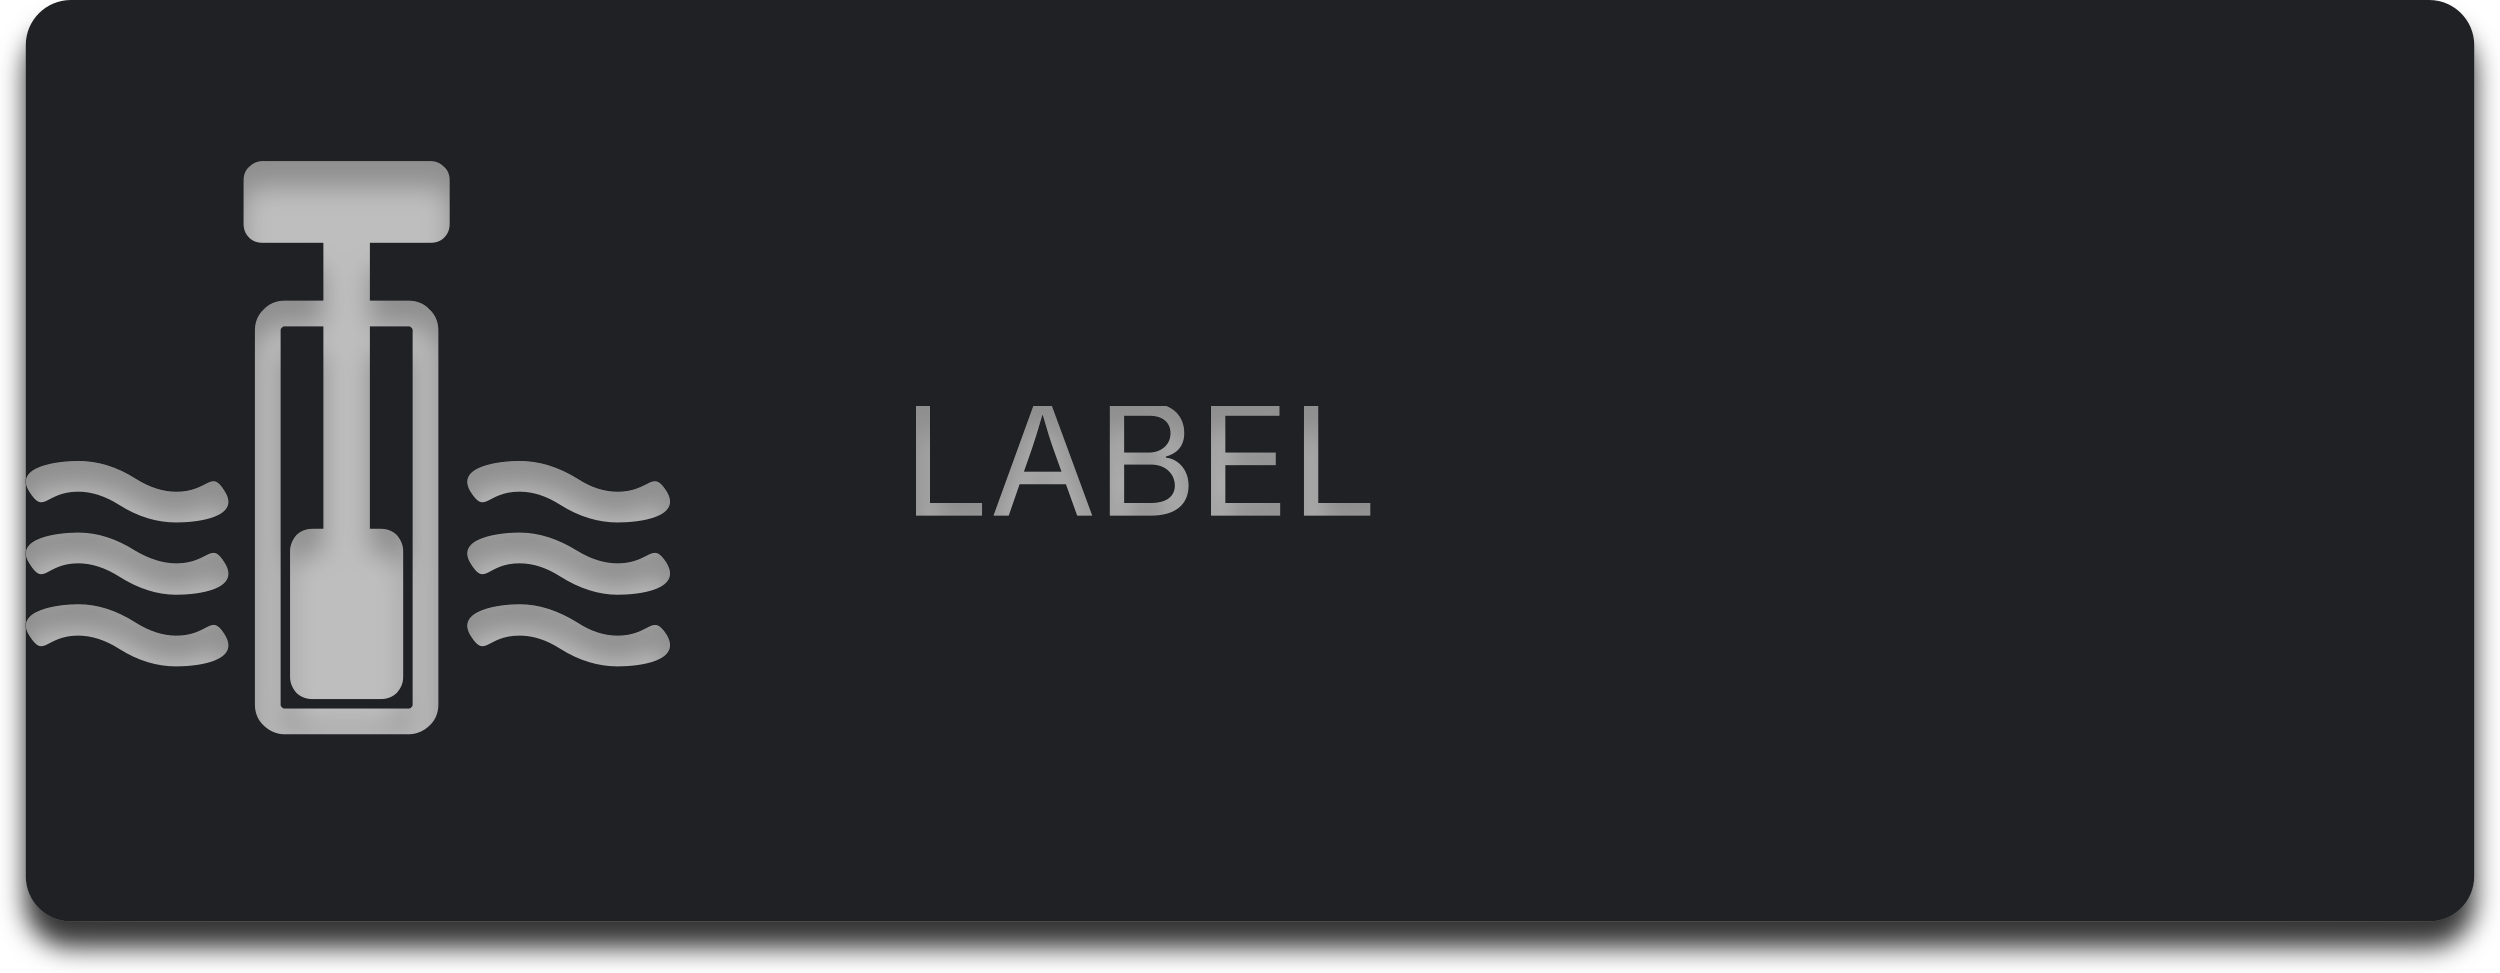
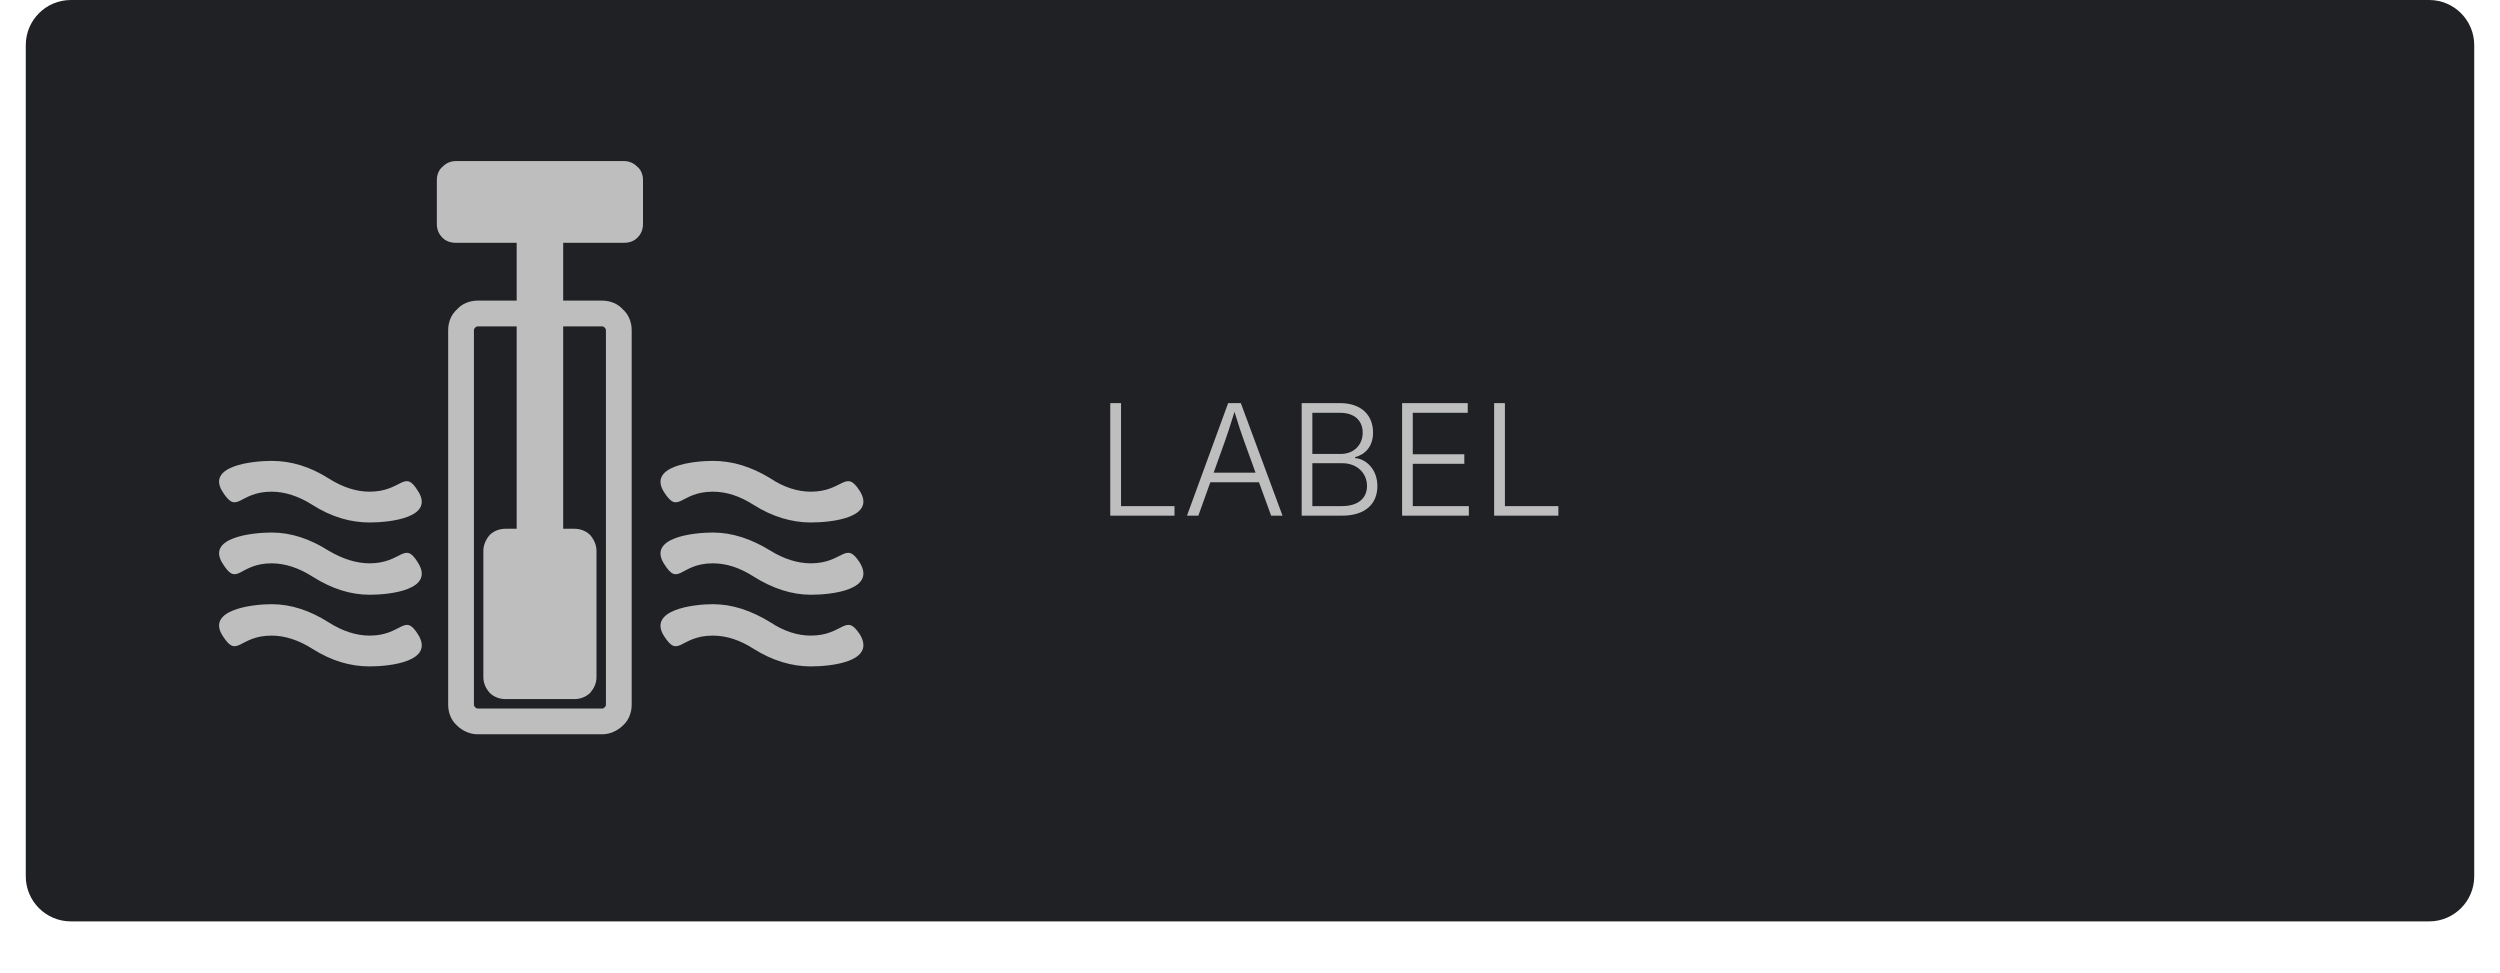
<svg xmlns="http://www.w3.org/2000/svg" width="388" height="151" viewBox="0 0 388 151" fill="none">
-   <g id="Group4" filter="url(#filter0_d4)">
-     <g id="button4" filter="url(#filter1_b4)">
+   <g id="Group">
+     <g id="button" filter="url(#button)">
      <rect x="4" width="380" height="143" rx="7" fill="#202124" />
    </g>
-     <g id="Vector4" filter="url(#filter2_i4)" transform="translate(-30,0)">
-       <path d="M74.14 46.655H80.187V37.681H70.725C69.848 37.681 69.165 37.388 68.677 36.901C68.092 36.315 67.799 35.633 67.799 34.755V27.926C67.799 27.146 68.092 26.366 68.677 25.878C69.165 25.39 69.848 25 70.725 25H96.868C97.746 25 98.428 25.39 98.916 25.878C99.501 26.366 99.794 27.146 99.794 27.926V34.755C99.794 35.633 99.501 36.315 98.916 36.901C98.428 37.388 97.746 37.681 96.868 37.681H87.406V46.655H93.454C94.722 46.655 95.892 47.143 96.673 48.021C97.551 48.801 98.038 49.972 98.038 51.24V109.377C98.038 110.645 97.551 111.816 96.673 112.596C95.892 113.376 94.722 113.962 93.454 113.962H74.14C72.871 113.962 71.701 113.376 70.921 112.596C70.043 111.816 69.555 110.645 69.555 109.377V51.24C69.555 49.972 70.043 48.801 70.921 48.021C71.701 47.143 72.871 46.655 74.14 46.655ZM110.622 93.77C113.646 93.77 116.572 94.745 119.596 96.598C121.644 97.964 123.79 98.647 125.839 98.647C130.911 98.647 131.204 95.038 133.447 98.452C135.984 102.646 129.155 103.427 125.839 103.427C122.912 103.427 119.888 102.549 116.962 100.695C114.816 99.33 112.768 98.647 110.622 98.647C105.452 98.647 105.354 102.354 103.013 98.647C100.574 94.647 107.598 93.77 110.622 93.77ZM110.622 71.529C113.646 71.529 116.572 72.407 119.596 74.26C121.644 75.626 123.79 76.309 125.839 76.309C130.911 76.309 131.204 72.7 133.447 76.211C135.984 80.308 129.155 81.089 125.839 81.089C122.912 81.089 119.888 80.211 116.962 78.357C114.816 76.992 112.768 76.309 110.622 76.309C105.452 76.309 105.354 80.016 103.013 76.309C100.574 72.31 107.598 71.529 110.622 71.529ZM110.622 82.649C113.646 82.649 116.572 83.625 119.596 85.478C121.644 86.746 123.79 87.429 125.839 87.429C130.911 87.429 131.204 83.82 133.447 87.332C135.984 91.526 129.155 92.306 125.839 92.306C122.912 92.306 119.888 91.331 116.962 89.478C114.816 88.112 112.768 87.429 110.622 87.429C105.452 87.429 105.354 91.233 103.013 87.429C100.574 83.43 107.598 82.649 110.622 82.649ZM42.145 93.77C45.169 93.77 48.095 94.745 51.021 96.598C53.167 97.964 55.313 98.647 57.362 98.647C62.434 98.647 62.727 95.038 64.873 98.452C67.507 102.646 60.581 103.427 57.362 103.427C54.338 103.427 51.411 102.549 48.485 100.695C46.339 99.33 44.193 98.647 42.145 98.647C36.975 98.647 36.877 102.354 34.536 98.647C32 94.647 39.121 93.77 42.145 93.77ZM42.145 71.529C45.169 71.529 48.095 72.407 51.021 74.26C53.167 75.626 55.313 76.309 57.362 76.309C62.434 76.309 62.727 72.7 64.873 76.211C67.507 80.308 60.581 81.089 57.362 81.089C54.338 81.089 51.411 80.211 48.485 78.357C46.339 76.992 44.193 76.309 42.145 76.309C36.975 76.309 36.877 80.016 34.536 76.309C32 72.31 39.121 71.529 42.145 71.529ZM42.145 82.649C45.169 82.649 48.095 83.625 51.021 85.478C53.167 86.746 55.313 87.429 57.362 87.429C62.434 87.429 62.727 83.82 64.873 87.332C67.507 91.526 60.581 92.306 57.362 92.306C54.338 92.306 51.411 91.331 48.485 89.478C46.339 88.112 44.193 87.429 42.145 87.429C36.975 87.429 36.877 91.233 34.536 87.429C32 83.43 39.121 82.649 42.145 82.649ZM87.406 50.654V82.064H89.162C90.137 82.064 91.015 82.454 91.6 83.04C92.186 83.722 92.576 84.6 92.576 85.478V105.085C92.576 106.06 92.186 106.841 91.6 107.524C91.015 108.109 90.137 108.499 89.162 108.499H78.432C77.456 108.499 76.578 108.109 75.993 107.524C75.408 106.841 75.017 106.06 75.017 105.085V85.478C75.017 84.6 75.408 83.722 75.993 83.04C76.578 82.454 77.456 82.064 78.432 82.064H80.187V50.654H74.14C73.945 50.654 73.847 50.752 73.749 50.85C73.652 50.947 73.554 51.045 73.554 51.24V109.377C73.554 109.572 73.652 109.67 73.749 109.767C73.847 109.865 73.945 109.962 74.14 109.962H93.454C93.649 109.962 93.746 109.865 93.844 109.767C93.941 109.67 94.039 109.572 94.039 109.377V51.24C94.039 51.045 93.941 50.947 93.844 50.85C93.746 50.752 93.649 50.654 93.454 50.654H87.406Z" fill="#BEBEBE" />
-     </g>
-     <g id="text4" filter="url(#filter3_i4)" transform="translate(-30,0)">
-       <text fill="#BEBEBE" xml:space="preserve" style="white-space: pre" font-family="SF Pro Text" font-size="24" letter-spacing="0em">
-         <tspan x="170" y="80.031">LABEL</tspan>
-       </text>
-     </g>
+     <path id="Vector" d="M74.14 46.655H80.187V37.681H70.725C69.848 37.681 69.165 37.388 68.677 36.901C68.092 36.315 67.799 35.633 67.799 34.755V27.926C67.799 27.146 68.092 26.366 68.677 25.878C69.165 25.39 69.848 25 70.725 25H96.868C97.746 25 98.428 25.39 98.916 25.878C99.501 26.366 99.794 27.146 99.794 27.926V34.755C99.794 35.633 99.501 36.315 98.916 36.901C98.428 37.388 97.746 37.681 96.868 37.681H87.406V46.655H93.454C94.722 46.655 95.892 47.143 96.673 48.021C97.551 48.801 98.038 49.972 98.038 51.24V109.377C98.038 110.645 97.551 111.816 96.673 112.596C95.892 113.376 94.722 113.962 93.454 113.962H74.14C72.871 113.962 71.701 113.376 70.921 112.596C70.043 111.816 69.555 110.645 69.555 109.377V51.24C69.555 49.972 70.043 48.801 70.921 48.021C71.701 47.143 72.871 46.655 74.14 46.655ZM110.622 93.77C113.646 93.77 116.572 94.745 119.596 96.598C121.644 97.964 123.79 98.647 125.839 98.647C130.911 98.647 131.204 95.038 133.447 98.452C135.984 102.646 129.155 103.427 125.839 103.427C122.912 103.427 119.888 102.549 116.962 100.695C114.816 99.33 112.768 98.647 110.622 98.647C105.452 98.647 105.354 102.354 103.013 98.647C100.574 94.647 107.598 93.77 110.622 93.77ZM110.622 71.529C113.646 71.529 116.572 72.407 119.596 74.26C121.644 75.626 123.79 76.309 125.839 76.309C130.911 76.309 131.204 72.7 133.447 76.211C135.984 80.308 129.155 81.089 125.839 81.089C122.912 81.089 119.888 80.211 116.962 78.357C114.816 76.992 112.768 76.309 110.622 76.309C105.452 76.309 105.354 80.016 103.013 76.309C100.574 72.31 107.598 71.529 110.622 71.529ZM110.622 82.649C113.646 82.649 116.572 83.625 119.596 85.478C121.644 86.746 123.79 87.429 125.839 87.429C130.911 87.429 131.204 83.82 133.447 87.332C135.984 91.526 129.155 92.306 125.839 92.306C122.912 92.306 119.888 91.331 116.962 89.478C114.816 88.112 112.768 87.429 110.622 87.429C105.452 87.429 105.354 91.233 103.013 87.429C100.574 83.43 107.598 82.649 110.622 82.649ZM42.145 93.77C45.169 93.77 48.095 94.745 51.021 96.598C53.167 97.964 55.313 98.647 57.362 98.647C62.434 98.647 62.727 95.038 64.873 98.452C67.507 102.646 60.581 103.427 57.362 103.427C54.338 103.427 51.411 102.549 48.485 100.695C46.339 99.33 44.193 98.647 42.145 98.647C36.975 98.647 36.877 102.354 34.536 98.647C32 94.647 39.121 93.77 42.145 93.77ZM42.145 71.529C45.169 71.529 48.095 72.407 51.021 74.26C53.167 75.626 55.313 76.309 57.362 76.309C62.434 76.309 62.727 72.7 64.873 76.211C67.507 80.308 60.581 81.089 57.362 81.089C54.338 81.089 51.411 80.211 48.485 78.357C46.339 76.992 44.193 76.309 42.145 76.309C36.975 76.309 36.877 80.016 34.536 76.309C32 72.31 39.121 71.529 42.145 71.529ZM42.145 82.649C45.169 82.649 48.095 83.625 51.021 85.478C53.167 86.746 55.313 87.429 57.362 87.429C62.434 87.429 62.727 83.82 64.873 87.332C67.507 91.526 60.581 92.306 57.362 92.306C54.338 92.306 51.411 91.331 48.485 89.478C46.339 88.112 44.193 87.429 42.145 87.429C36.975 87.429 36.877 91.233 34.536 87.429C32 83.43 39.121 82.649 42.145 82.649ZM87.406 50.654V82.064H89.162C90.137 82.064 91.015 82.454 91.6 83.04C92.186 83.722 92.576 84.6 92.576 85.478V105.085C92.576 106.06 92.186 106.841 91.6 107.524C91.015 108.109 90.137 108.499 89.162 108.499H78.432C77.456 108.499 76.578 108.109 75.993 107.524C75.408 106.841 75.017 106.06 75.017 105.085V85.478C75.017 84.6 75.408 83.722 75.993 83.04C76.578 82.454 77.456 82.064 78.432 82.064H80.187V50.654H74.14C73.945 50.654 73.847 50.752 73.749 50.85C73.652 50.947 73.554 51.045 73.554 51.24V109.377C73.554 109.572 73.652 109.67 73.749 109.767C73.847 109.865 73.945 109.962 74.14 109.962H93.454C93.649 109.962 93.746 109.865 93.844 109.767C93.941 109.67 94.039 109.572 94.039 109.377V51.24C94.039 51.045 93.941 50.947 93.844 50.85C93.746 50.752 93.649 50.654 93.454 50.654H87.406Z" fill="#BEBEBE" />
+     <text id="text" fill="#BEBEBE" xml:space="preserve" style="white-space: pre" font-family="SF Pro Text" font-size="24" font-weight="300" letter-spacing="0em">
+       <tspan x="170" y="80.031">LABEL</tspan>
+     </text>
  </g>
-   <defs>
-     <filter id="filter0_d4" x="0" y="0" width="388" height="151" filterUnits="userSpaceOnUse" color-interpolation-filters="sRGB">
-       <feFlood flood-opacity="0" result="BackgroundImageFix" />
-       <feColorMatrix in="SourceAlpha" type="matrix" values="0 0 0 0 0 0 0 0 0 0 0 0 0 0 0 0 0 0 127 0" />
-       <feOffset dy="4" />
-       <feGaussianBlur stdDeviation="2" />
-       <feColorMatrix type="matrix" values="0 0 0 0 0 0 0 0 0 0 0 0 0 0 0 0 0 0 0.79 0" />
-       <feBlend mode="normal" in2="BackgroundImageFix" result="effect1_dropShadow" />
-       <feBlend mode="normal" in="SourceGraphic" in2="effect1_dropShadow" result="shape" />
-     </filter>
-     <filter id="filter1_b4" x="-26.907" y="-30.907" width="441.814" height="204.814" filterUnits="userSpaceOnUse" color-interpolation-filters="sRGB">
-       <feFlood flood-opacity="0" result="BackgroundImageFix" />
-       <feGaussianBlur in="BackgroundImage" stdDeviation="15.453" />
-       <feComposite in2="SourceAlpha" operator="in" result="effect1_backgroundBlur" />
-       <feBlend mode="normal" in="SourceGraphic" in2="effect1_backgroundBlur" result="shape" />
-     </filter>
-     <filter id="filter2_i4" x="34" y="25" width="100" height="92.962" filterUnits="userSpaceOnUse" color-interpolation-filters="sRGB">
-       <feFlood flood-opacity="0" result="BackgroundImageFix" />
-       <feBlend mode="normal" in="SourceGraphic" in2="BackgroundImageFix" result="shape" />
-       <feColorMatrix in="SourceAlpha" type="matrix" values="0 0 0 0 0 0 0 0 0 0 0 0 0 0 0 0 0 0 127 0" result="hardAlpha" />
-       <feOffset dy="4" />
-       <feGaussianBlur stdDeviation="2" />
-       <feComposite in2="hardAlpha" operator="arithmetic" k2="-1" k3="1" />
-       <feColorMatrix type="matrix" values="0 0 0 0 0 0 0 0 0 0 0 0 0 0 0 0 0 0 0.25 0" />
-       <feBlend mode="normal" in2="shape" result="effect1_innerShadow" />
-     </filter>
-     <filter id="filter3_i4" x="172.285" y="63.09" width="179.25" height="24.25" filterUnits="userSpaceOnUse" color-interpolation-filters="sRGB">
-       <feFlood flood-opacity="0" result="BackgroundImageFix" />
-       <feBlend mode="normal" in="SourceGraphic" in2="BackgroundImageFix" result="shape" />
-       <feColorMatrix in="SourceAlpha" type="matrix" values="0 0 0 0 0 0 0 0 0 0 0 0 0 0 0 0 0 0 127 0" result="hardAlpha" />
-       <feOffset dy="4" />
-       <feGaussianBlur stdDeviation="2" />
-       <feComposite in2="hardAlpha" operator="arithmetic" k2="-1" k3="1" />
-       <feColorMatrix type="matrix" values="0 0 0 0 0 0 0 0 0 0 0 0 0 0 0 0 0 0 0.25 0" />
-       <feBlend mode="normal" in2="shape" result="effect1_innerShadow" />
-     </filter>
-   </defs>
</svg>
